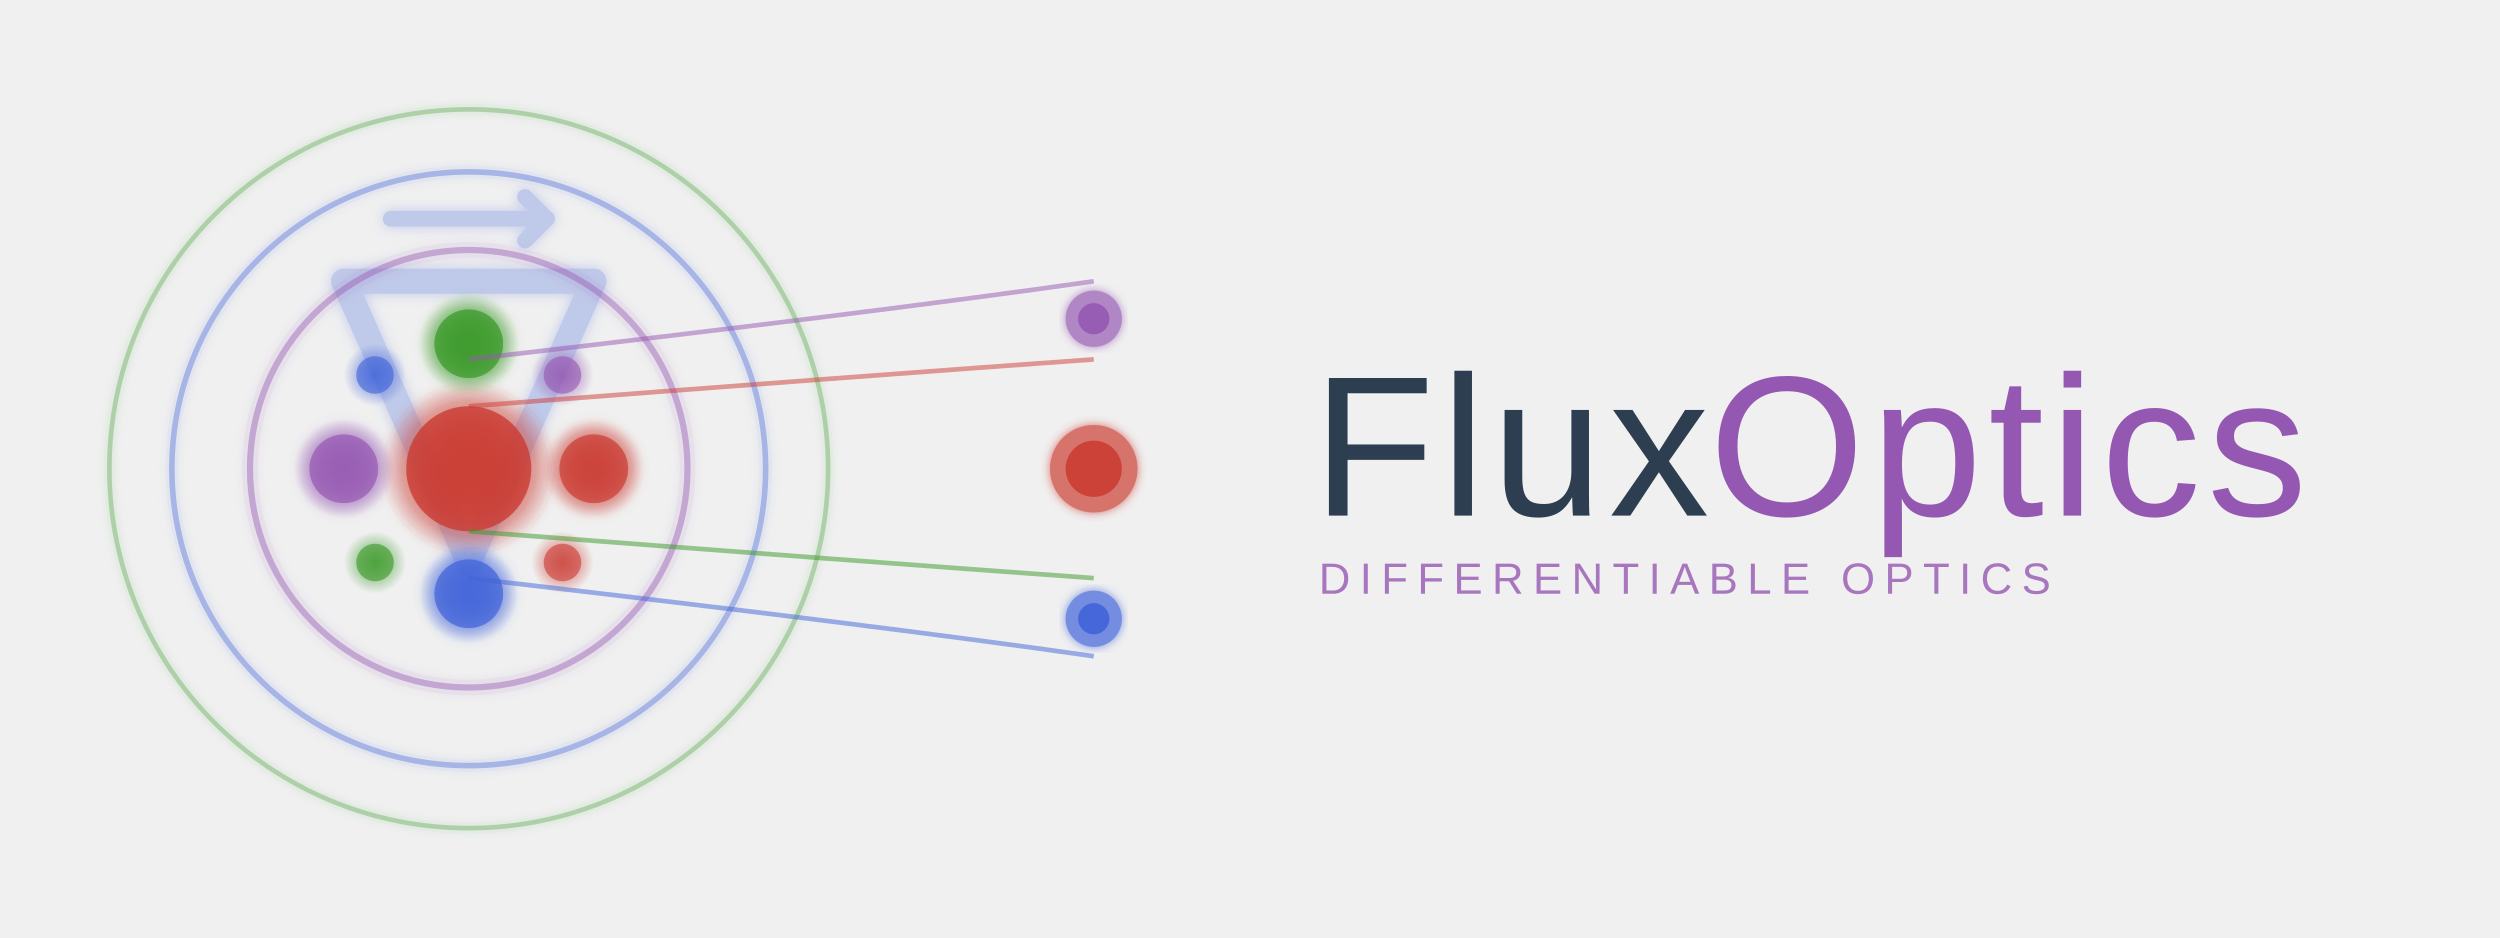
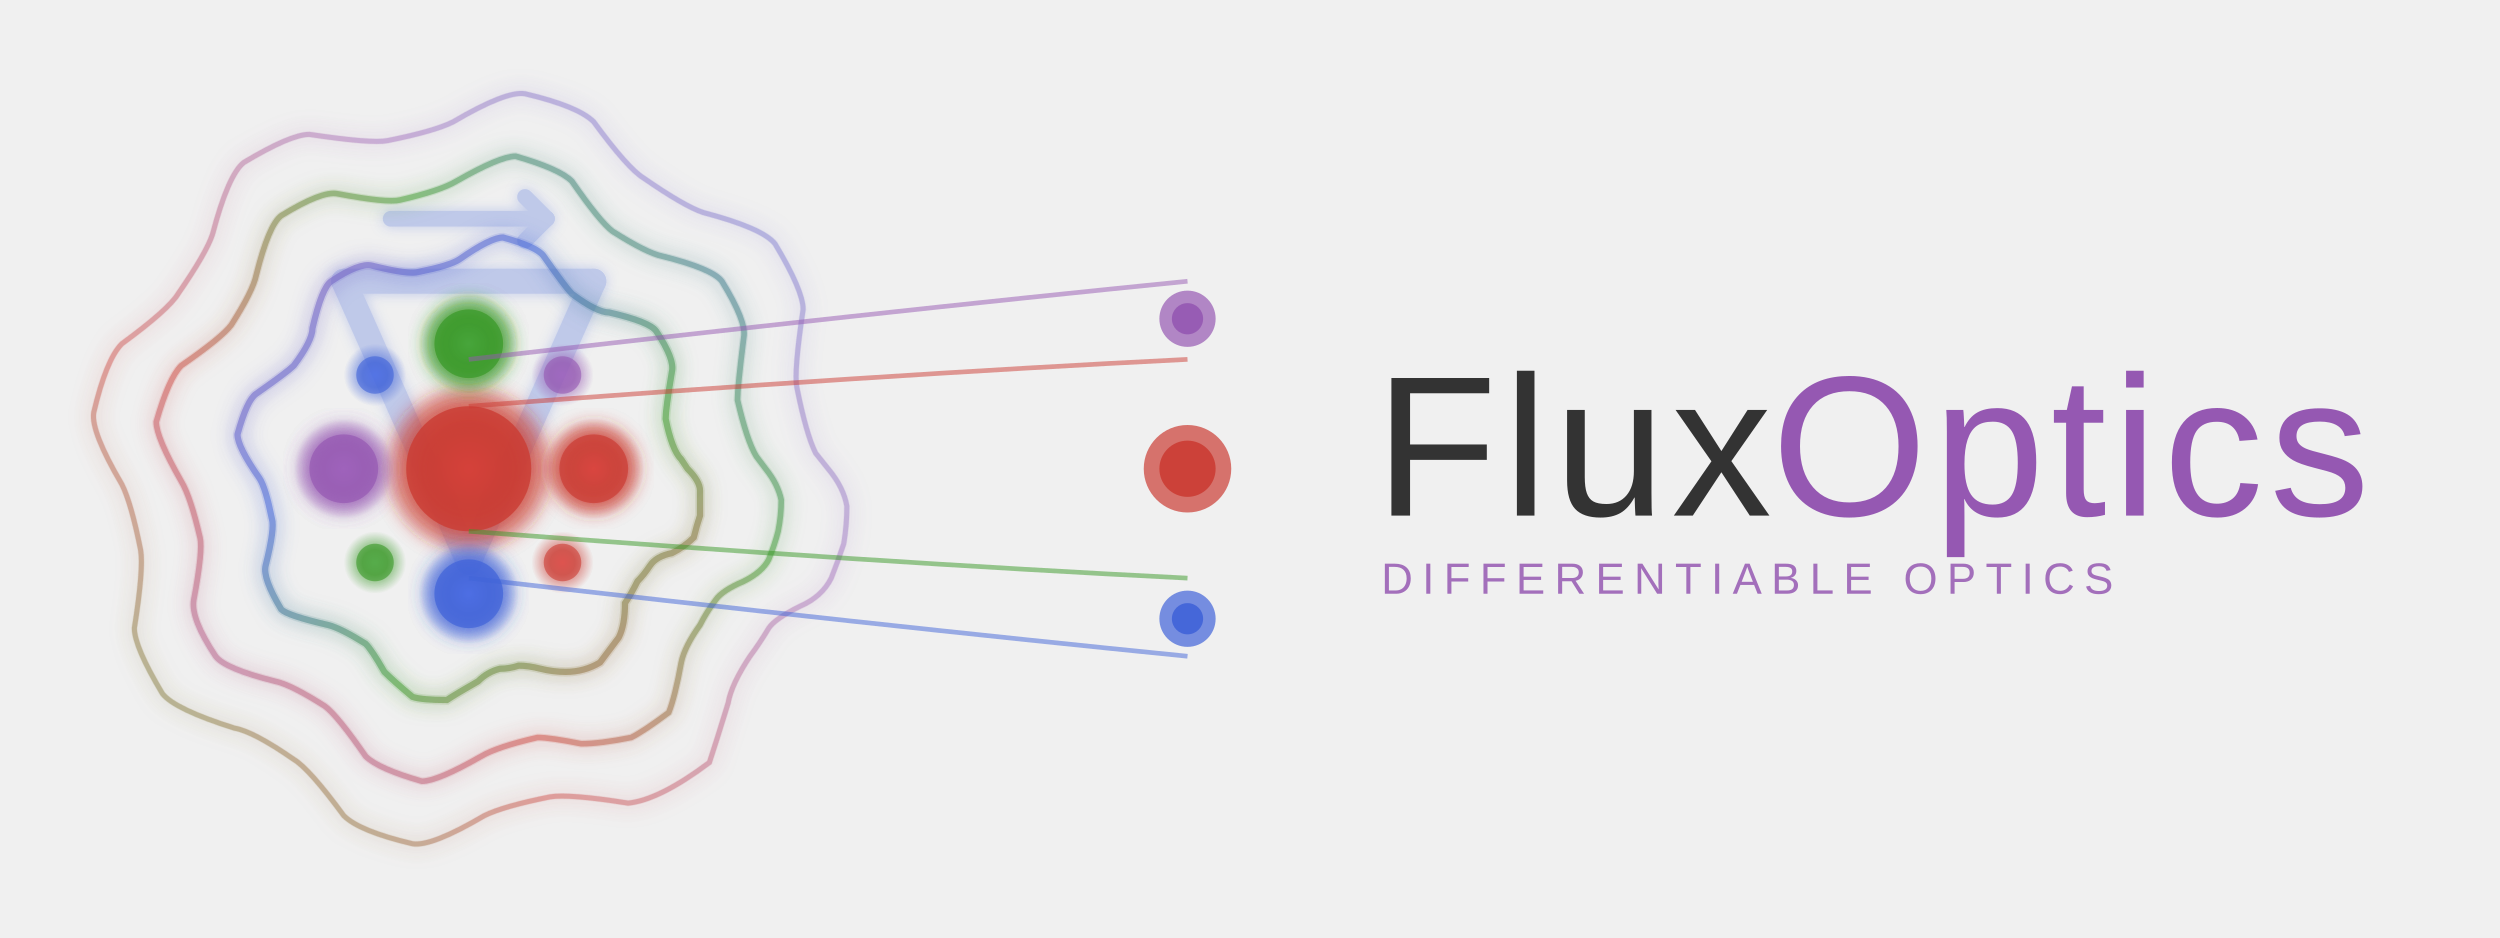
<svg xmlns="http://www.w3.org/2000/svg" viewBox="0 0 800 300">
  <defs>
+     <linearGradient id="ringGrad1" x1="0%" y1="0%" x2="100%" y2="100%">
+       <stop offset="0%" style="stop-color:#9558B2;stop-opacity:0.9" />
+       <stop offset="33%" style="stop-color:#4063D8;stop-opacity:0.85" />
+       <stop offset="66%" style="stop-color:#389826;stop-opacity:0.8" />
+       <stop offset="100%" style="stop-color:#CB3C33;stop-opacity:0.75" />
+     </linearGradient>
+     <linearGradient id="ringGrad2" x1="100%" y1="0%" x2="0%" y2="100%">
+       <stop offset="0%" style="stop-color:#4063D8;stop-opacity:0.85" />
+       <stop offset="33%" style="stop-color:#389826;stop-opacity:0.8" />
+       <stop offset="66%" style="stop-color:#CB3C33;stop-opacity:0.75" />
+       <stop offset="100%" style="stop-color:#9558B2;stop-opacity:0.7" />
+     </linearGradient>
+     <linearGradient id="ringGrad3" x1="0%" y1="100%" x2="100%" y2="0%">
+       <stop offset="0%" style="stop-color:#389826;stop-opacity:0.75" />
+       <stop offset="33%" style="stop-color:#CB3C33;stop-opacity:0.7" />
+       <stop offset="66%" style="stop-color:#9558B2;stop-opacity:0.65" />
+       <stop offset="100%" style="stop-color:#4063D8;stop-opacity:0.6" />
+     </linearGradient>
    <radialGradient id="beamRed" cx="50%" cy="50%">
-       <stop offset="0%" style="stop-color:#CB3C33;stop-opacity:1" />
-       <stop offset="50%" style="stop-color:#CB3C33;stop-opacity:0.6" />
+       <stop offset="0%" style="stop-color:#ff4444;stop-opacity:1" />
+       <stop offset="40%" style="stop-color:#CB3C33;stop-opacity:0.9" />
      <stop offset="100%" style="stop-color:#CB3C33;stop-opacity:0" />
    </radialGradient>
    <radialGradient id="beamGreen" cx="50%" cy="50%">
-       <stop offset="0%" style="stop-color:#389826;stop-opacity:1" />
-       <stop offset="50%" style="stop-color:#389826;stop-opacity:0.6" />
+       <stop offset="0%" style="stop-color:#55bb55;stop-opacity:1" />
+       <stop offset="40%" style="stop-color:#389826;stop-opacity:0.9" />
      <stop offset="100%" style="stop-color:#389826;stop-opacity:0" />
    </radialGradient>
    <radialGradient id="beamBlue" cx="50%" cy="50%">
-       <stop offset="0%" style="stop-color:#4063D8;stop-opacity:1" />
-       <stop offset="50%" style="stop-color:#4063D8;stop-opacity:0.6" />
+       <stop offset="0%" style="stop-color:#5577ff;stop-opacity:1" />
+       <stop offset="40%" style="stop-color:#4063D8;stop-opacity:0.9" />
      <stop offset="100%" style="stop-color:#4063D8;stop-opacity:0" />
    </radialGradient>
    <radialGradient id="beamPurple" cx="50%" cy="50%">
-       <stop offset="0%" style="stop-color:#9558B2;stop-opacity:1" />
-       <stop offset="50%" style="stop-color:#9558B2;stop-opacity:0.6" />
+       <stop offset="0%" style="stop-color:#aa66cc;stop-opacity:1" />
+       <stop offset="40%" style="stop-color:#9558B2;stop-opacity:0.9" />
      <stop offset="100%" style="stop-color:#9558B2;stop-opacity:0" />
    </radialGradient>
+     <filter id="glowRing">
+       <feGaussianBlur stdDeviation="3" result="coloredBlur" />
+       <feMerge>
+         <feMergeNode in="coloredBlur" />
+         <feMergeNode in="coloredBlur" />
+         <feMergeNode in="SourceGraphic" />
+       </feMerge>
+     </filter>
    <filter id="glowLight">
-       <feGaussianBlur stdDeviation="1.5" result="coloredBlur" />
+       <feGaussianBlur stdDeviation="2.5" result="coloredBlur" />
      <feMerge>
+         <feMergeNode in="coloredBlur" />
        <feMergeNode in="coloredBlur" />
        <feMergeNode in="SourceGraphic" />
      </feMerge>
    </filter>
    <filter id="glowNabla">
      <feGaussianBlur stdDeviation="2" result="coloredBlur" />
      <feMerge>
        <feMergeNode in="coloredBlur" />
        <feMergeNode in="SourceGraphic" />
      </feMerge>
    </filter>
  </defs>
  <rect width="800" height="300" fill="white" fill-opacity="0" />
  <g opacity="0.28" filter="url(#glowNabla)">
    <line x1="110" y1="90" x2="190" y2="90" stroke="#4063D8" stroke-width="8" stroke-linecap="round" />
    <line x1="110" y1="90" x2="150" y2="180" stroke="#4063D8" stroke-width="8" stroke-linecap="round" />
    <line x1="190" y1="90" x2="150" y2="180" stroke="#4063D8" stroke-width="8" stroke-linecap="round" />
    <line x1="125" y1="70" x2="175" y2="70" stroke="#4063D8" stroke-width="5" stroke-linecap="round" />
    <line x1="175" y1="70" x2="168" y2="63" stroke="#4063D8" stroke-width="5" stroke-linecap="round" />
    <line x1="175" y1="70" x2="168" y2="77" stroke="#4063D8" stroke-width="5" stroke-linecap="round" />
  </g>
+   <g opacity="0.75">
+     <path d="M220 150Q224 154 224 157Q224 161 224 165Q223 168 222 172Q219 175 215 177Q210 178 208 181Q206 184 204 186Q202 190 200 193Q200 200 198 204Q195 208 192 212Q187 215 181 215Q177 215 173 214Q169 213 166 213Q163 214 160 214Q156 215 153 218Q146 222 143 224Q135 224 132 223Q126 218 123 215Q119 208 117 206Q109 201 105 200Q92 197 90 195Q84 185 85 181Q88 169 87 166Q85 156 83 153Q76 143 76 139Q79 128 82 126Q92 119 94 117Q100 109 100 105Q103 92 106 90Q115 84 119 85Q131 88 134 87Q144 85 147 83Q157 76 161 76Q172 79 174 82Q181 92 183 94Q191 100 195 100Q208 103 210 106Q216 115 215 119Q213 131 213 134Q215 144 218 147Q220 150 220 150Z" fill="none" stroke="url(#ringGrad1)" stroke-width="3" opacity="0.4" filter="url(#glowRing)" />
+     <path d="M220 150Q224 154 224 157Q224 161 224 165Q223 168 222 172Q219 175 215 177Q210 178 208 181Q206 184 204 186Q202 190 200 193Q200 200 198 204Q195 208 192 212Q187 215 181 215Q177 215 173 214Q169 213 166 213Q163 214 160 214Q156 215 153 218Q146 222 143 224Q135 224 132 223Q126 218 123 215Q119 208 117 206Q109 201 105 200Q92 197 90 195Q84 185 85 181Q88 169 87 166Q85 156 83 153Q76 143 76 139Q79 128 82 126Q92 119 94 117Q100 109 100 105Q103 92 106 90Q115 84 119 85Q131 88 134 87Q144 85 147 83Q157 76 161 76Q172 79 174 82Q181 92 183 94Q191 100 195 100Q208 103 210 106Q216 115 215 119Q213 131 213 134Q215 144 218 147Q220 150 220 150Z" fill="none" stroke="url(#ringGrad1)" stroke-width="2" opacity="0.9" />
+     <path d="M245 150Q249 155 250 160Q250 165 249 170Q248 174 246 179Q244 183 238 186Q231 189 229 192Q226 196 224 200Q219 207 218 212Q216 223 214 228Q206 234 202 236Q192 238 186 238Q176 236 172 236Q159 239 154 242Q140 250 135 250Q121 246 117 242Q108 229 104 226Q93 219 88 218Q72 214 69 210Q61 198 62 192Q65 176 64 172Q61 159 58 154Q50 140 50 135Q54 121 58 117Q71 108 74 104Q81 93 82 88Q86 72 90 69Q103 61 108 62Q124 65 128 64Q141 61 146 58Q160 50 165 50Q179 54 183 58Q192 71 196 74Q207 81 212 82Q228 86 231 90Q239 103 238 108Q236 124 236 128Q239 141 242 146Q245 150 245 150Z" fill="none" stroke="url(#ringGrad2)" stroke-width="2.5" opacity="0.35" filter="url(#glowRing)" />
+     <path d="M245 150Q249 155 250 160Q250 165 249 170Q248 174 246 179Q244 183 238 186Q231 189 229 192Q226 196 224 200Q219 207 218 212Q216 223 214 228Q206 234 202 236Q192 238 186 238Q176 236 172 236Q159 239 154 242Q140 250 135 250Q121 246 117 242Q108 229 104 226Q93 219 88 218Q72 214 69 210Q61 198 62 192Q65 176 64 172Q61 159 58 154Q50 140 50 135Q54 121 58 117Q71 108 74 104Q81 93 82 88Q86 72 90 69Q103 61 108 62Q124 65 128 64Q141 61 146 58Q160 50 165 50Q179 54 183 58Q192 71 196 74Q207 81 212 82Q228 86 231 90Q239 103 238 108Q236 124 236 128Q239 141 242 146Q245 150 245 150Z" fill="none" stroke="url(#ringGrad2)" stroke-width="1.8" opacity="0.8" />
+     <path d="M265 150Q270 156 271 162Q271 168 270 174Q268 180 266 185Q263 191 256 194Q248 198 246 201Q243 206 240 210Q234 219 233 225Q229 238 227 244Q211 256 201 257Q182 254 176 255Q161 258 155 261Q138 271 132 270Q115 266 110 261Q99 246 94 243Q81 234 75 233Q56 227 52 222Q43 207 43 201Q46 182 45 176Q42 161 39 155Q29 138 30 132Q34 115 39 110Q54 99 57 94Q66 81 68 75Q73 56 78 52Q93 43 99 43Q119 46 124 45Q139 42 145 39Q162 29 168 30Q185 34 190 39Q201 54 206 57Q219 66 225 68Q244 73 248 78Q257 93 257 99Q254 119 255 124Q258 139 261 145Q265 150 265 150Z" fill="none" stroke="url(#ringGrad3)" stroke-width="2" opacity="0.3" filter="url(#glowRing)" />
+     <path d="M265 150Q270 156 271 162Q271 168 270 174Q268 180 266 185Q263 191 256 194Q248 198 246 201Q243 206 240 210Q234 219 233 225Q229 238 227 244Q211 256 201 257Q182 254 176 255Q161 258 155 261Q138 271 132 270Q115 266 110 261Q99 246 94 243Q81 234 75 233Q56 227 52 222Q43 207 43 201Q46 182 45 176Q42 161 39 155Q29 138 30 132Q34 115 39 110Q54 99 57 94Q66 81 68 75Q73 56 78 52Q93 43 99 43Q119 46 124 45Q139 42 145 39Q162 29 168 30Q185 34 190 39Q201 54 206 57Q219 66 225 68Q244 73 248 78Q257 93 257 99Q254 119 255 124Q258 139 261 145Q265 150 265 150Z" fill="none" stroke="url(#ringGrad3)" stroke-width="1.6" opacity="0.7" />
+   </g>
  <circle cx="150" cy="150" r="28" fill="url(#beamRed)" filter="url(#glowLight)" opacity="0.9" />
  <circle cx="150" cy="150" r="20" fill="#CB3C33" opacity="0.8" />
  <circle cx="150" cy="110" r="16" fill="url(#beamGreen)" filter="url(#glowLight)" opacity="0.85" />
  <circle cx="150" cy="110" r="11" fill="#389826" opacity="0.7" />
  <circle cx="150" cy="190" r="16" fill="url(#beamBlue)" filter="url(#glowLight)" opacity="0.85" />
  <circle cx="150" cy="190" r="11" fill="#4063D8" opacity="0.7" />
  <circle cx="110" cy="150" r="16" fill="url(#beamPurple)" filter="url(#glowLight)" opacity="0.85" />
  <circle cx="110" cy="150" r="11" fill="#9558B2" opacity="0.7" />
  <circle cx="190" cy="150" r="16" fill="url(#beamRed)" filter="url(#glowLight)" opacity="0.85" />
  <circle cx="190" cy="150" r="11" fill="#CB3C33" opacity="0.7" />
  <circle cx="120" cy="120" r="10" fill="url(#beamBlue)" opacity="0.7" />
  <circle cx="120" cy="120" r="6" fill="#4063D8" opacity="0.6" />
  <circle cx="180" cy="120" r="10" fill="url(#beamPurple)" opacity="0.7" />
  <circle cx="180" cy="120" r="6" fill="#9558B2" opacity="0.6" />
  <circle cx="120" cy="180" r="10" fill="url(#beamGreen)" opacity="0.7" />
  <circle cx="120" cy="180" r="6" fill="#389826" opacity="0.6" />
  <circle cx="180" cy="180" r="10" fill="url(#beamRed)" opacity="0.7" />
  <circle cx="180" cy="180" r="6" fill="#CB3C33" opacity="0.6" />
-   <g opacity="0.65">
-     <circle cx="150" cy="150" r="70" fill="none" stroke="#9558B2" stroke-width="5" opacity="0.15" filter="url(#glowLight)" />
-     <circle cx="150" cy="150" r="70" fill="none" stroke="#9558B2" stroke-width="2" opacity="0.7" />
-     <circle cx="150" cy="150" r="95" fill="none" stroke="#4063D8" stroke-width="4" opacity="0.12" filter="url(#glowLight)" />
-     <circle cx="150" cy="150" r="95" fill="none" stroke="#4063D8" stroke-width="1.8" opacity="0.6" />
-     <circle cx="150" cy="150" r="115" fill="none" stroke="#389826" stroke-width="3.5" opacity="0.1" filter="url(#glowLight)" />
-     <circle cx="150" cy="150" r="115" fill="none" stroke="#389826" stroke-width="1.5" opacity="0.5" />
+   <g opacity="0.5" stroke-width="1.5">
+     <path d="M150 115Q280 100 380 90" fill="none" stroke="#9558B2" />
+     <path d="M150 185Q280 200 380 210" fill="none" stroke="#4063D8" />
+     <path d="M150 130Q280 120 380 115" fill="none" stroke="#CB3C33" />
+     <path d="M150 170Q280 180 380 185" fill="none" stroke="#389826" />
  </g>
-   <g opacity="0.5" stroke-width="1.5">
-     <path d="M 150 115 Q 280 100 350 90" fill="none" stroke="#9558B2" />
-     <path d="M 150 185 Q 280 200 350 210" fill="none" stroke="#4063D8" />
-     <path d="M 150 130 Q 280 120 350 115" fill="none" stroke="#CB3C33" />
-     <path d="M 150 170 Q 280 180 350 185" fill="none" stroke="#389826" />
-   </g>
-   <circle cx="350" cy="102" r="9" fill="#9558B2" opacity="0.7" filter="url(#glowLight)" />
-   <circle cx="350" cy="102" r="5" fill="#9558B2" opacity="0.9" />
-   <circle cx="350" cy="198" r="9" fill="#4063D8" opacity="0.7" filter="url(#glowLight)" />
-   <circle cx="350" cy="198" r="5" fill="#4063D8" opacity="0.9" />
-   <circle cx="350" cy="150" r="14" fill="#CB3C33" opacity="0.7" filter="url(#glowLight)" />
-   <circle cx="350" cy="150" r="9" fill="#CB3C33" opacity="0.9" />
-   <text x="420" y="165" font-family="Arial, Helvetica, sans-serif" font-size="64" font-weight="300" fill="#2c3e50" letter-spacing="2">
+   <circle cx="380" cy="102" r="9" fill="#9558B2" opacity="0.7" />
+   <circle cx="380" cy="102" r="5" fill="#9558B2" opacity="0.9" />
+   <circle cx="380" cy="198" r="9" fill="#4063D8" opacity="0.7" />
+   <circle cx="380" cy="198" r="5" fill="#4063D8" opacity="0.9" />
+   <circle cx="380" cy="150" r="14" fill="#CB3C33" opacity="0.7" />
+   <circle cx="380" cy="150" r="9" fill="#CB3C33" opacity="0.9" />
+   <text x="440" y="165" font-family="Arial, Helvetica, sans-serif" font-size="64" font-weight="300" fill="#333333" letter-spacing="2">
    Flux<tspan font-weight="500" fill="#9558B2">Optics</tspan>
  </text>
-   <text x="422" y="190" font-family="Arial, Helvetica, sans-serif" font-size="14" font-weight="300" fill="#9558B2" letter-spacing="3" opacity="0.8">
+   <text x="442" y="190" font-family="Arial, Helvetica, sans-serif" font-size="14" font-weight="300" fill="#9558B2" letter-spacing="3" opacity="0.85">
    DIFFERENTIABLE OPTICS
  </text>
</svg>
